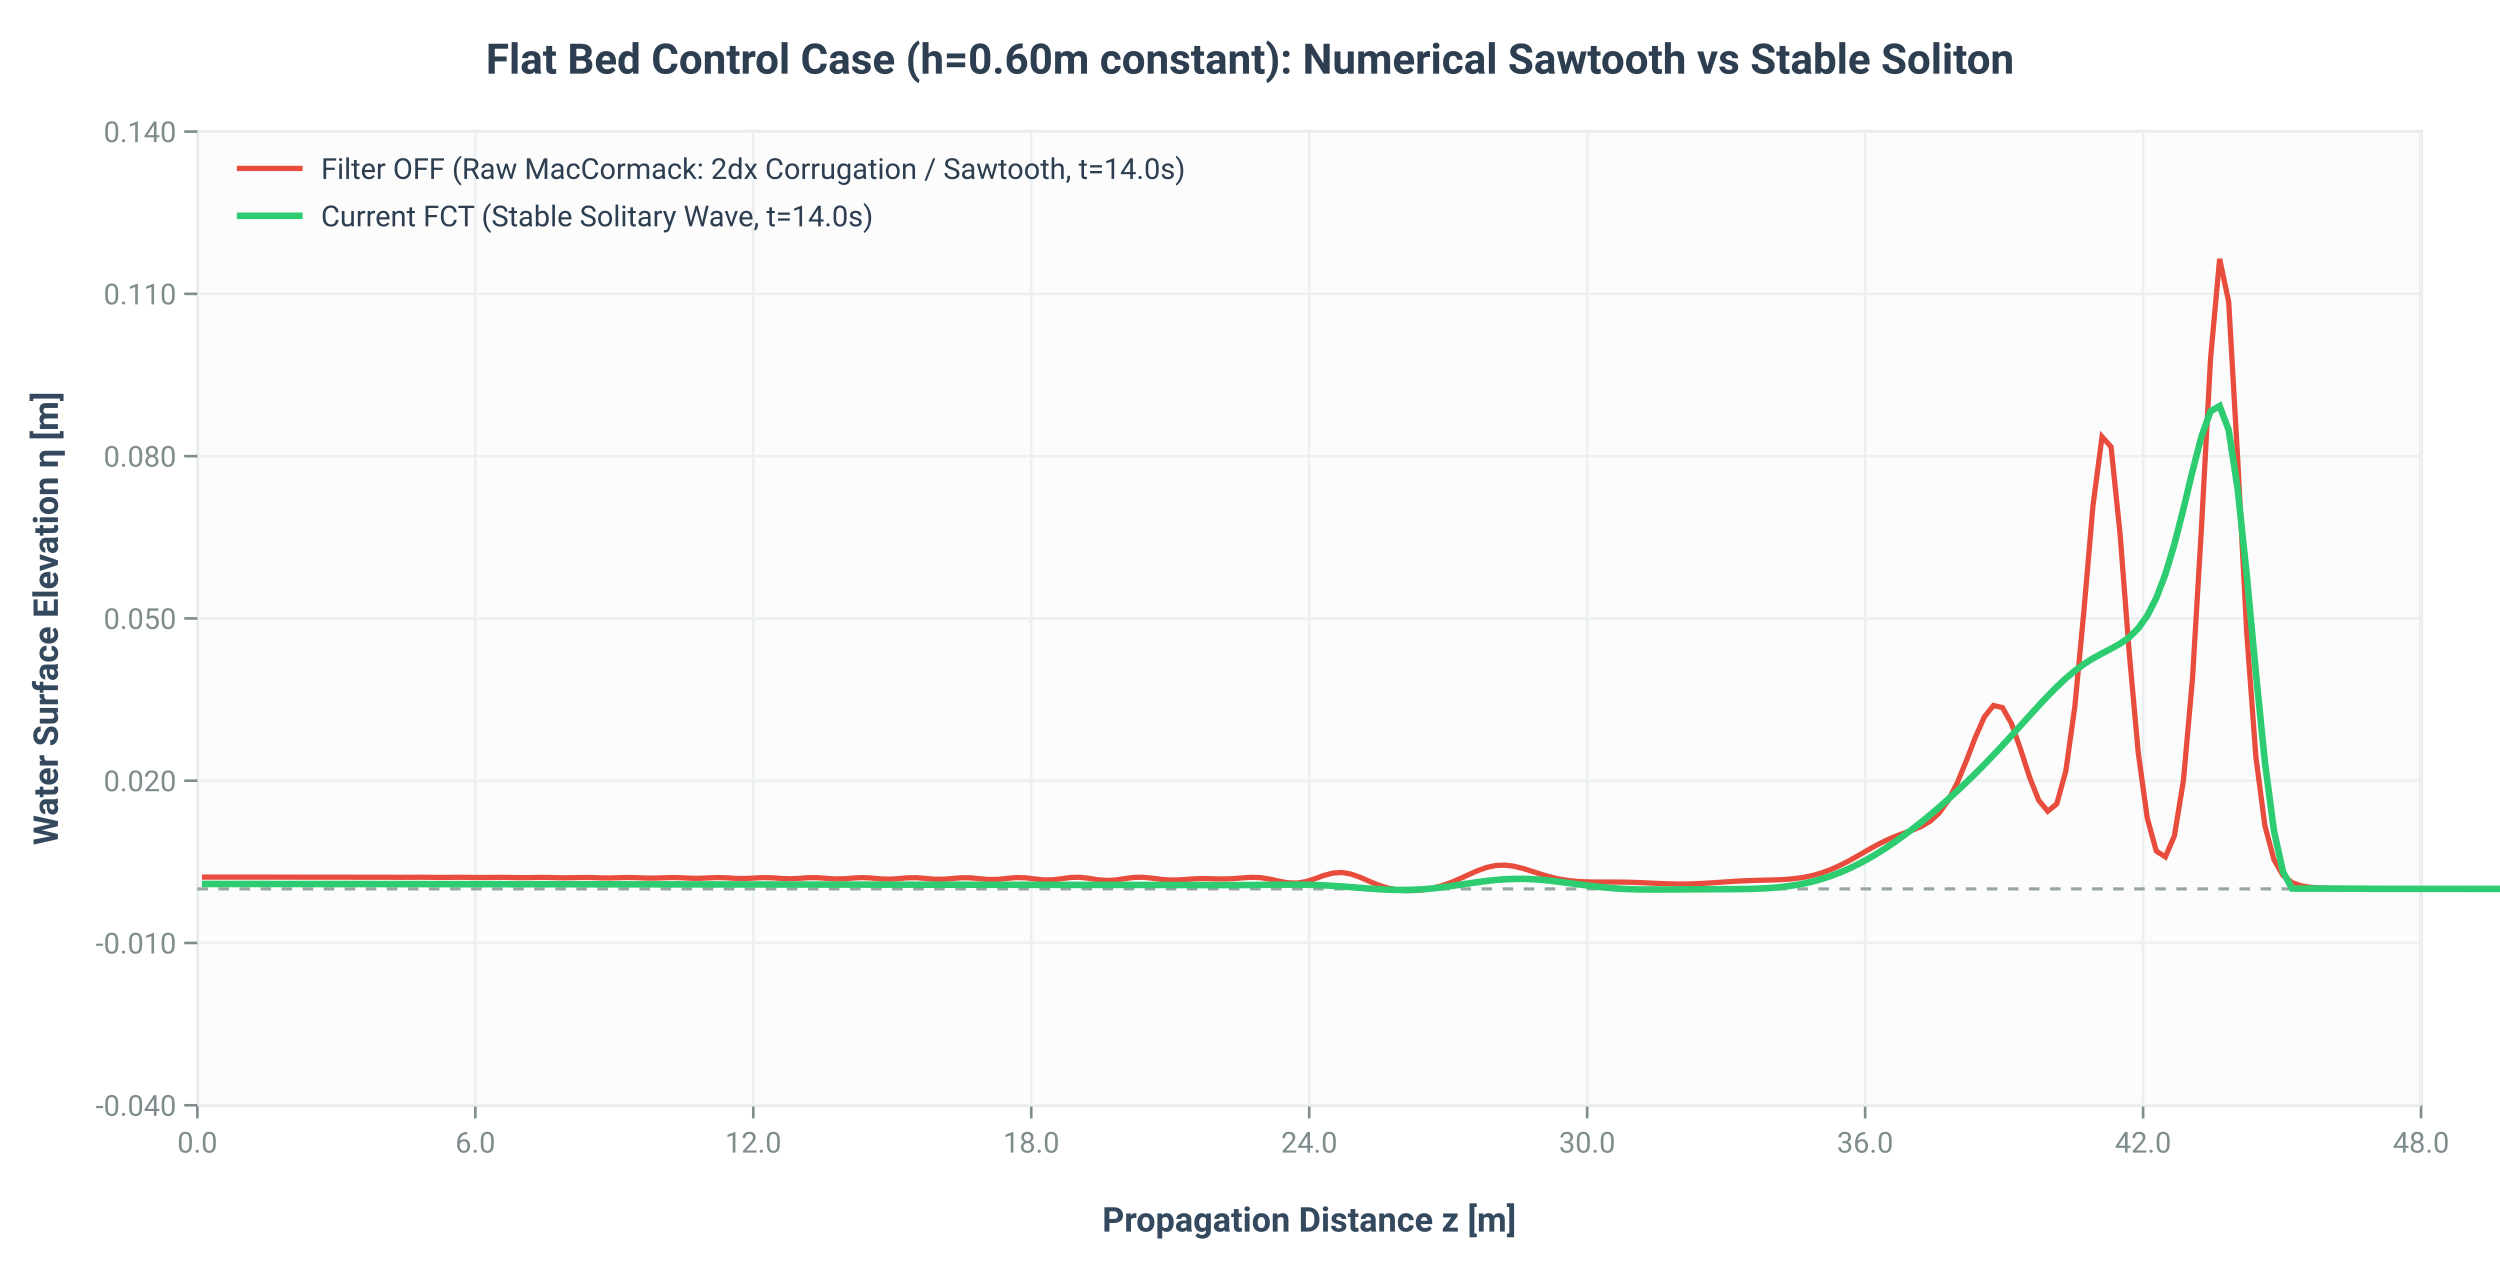
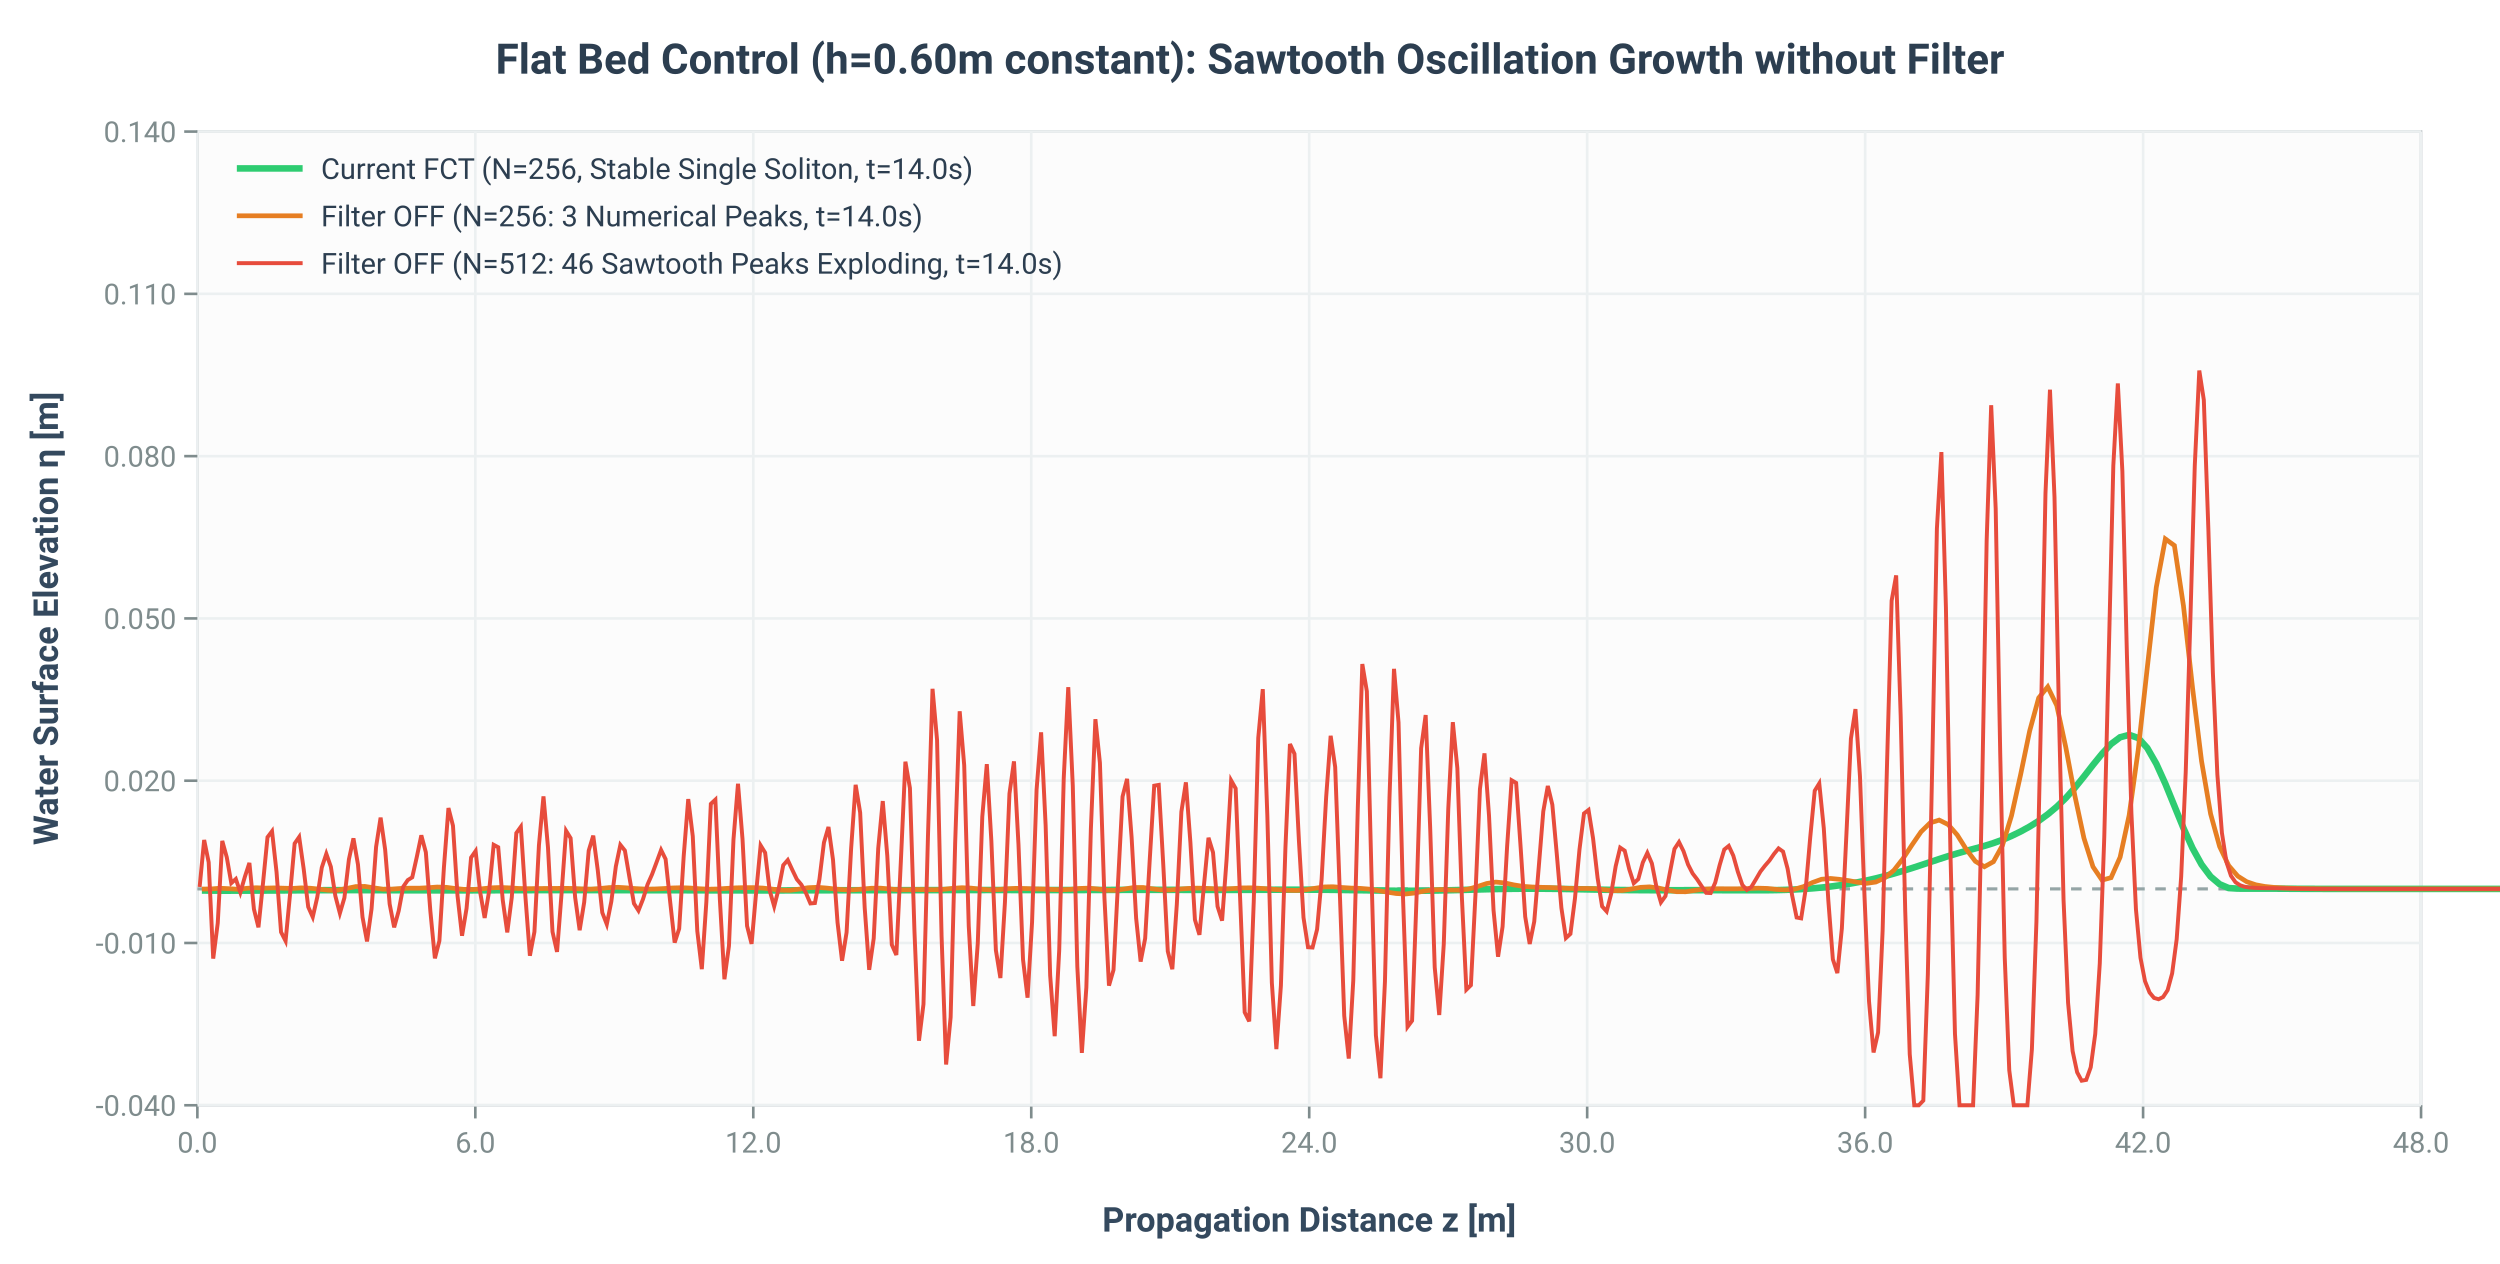
<svg xmlns="http://www.w3.org/2000/svg" viewBox="0 0 950 480" width="950" height="480" style="background-color: #ffffff; font-family: -apple-system, BlinkMacSystemFont, Segoe UI, Roboto, sans-serif;">
-   <text x="475.0" y="28" text-anchor="middle" font-size="16" font-weight="bold" fill="#2c3e50">Flat Bed Control Case (h=0.60m constant): Numerical Sawtooth vs Stable Soliton</text>
+   <text x="475.0" y="28" text-anchor="middle" font-size="16" font-weight="bold" fill="#2c3e50">Flat Bed Control (h=0.60m constant): Sawtooth Oscillation Growth without Filter</text>
  <rect x="75" y="50" width="845" height="370" fill="#fcfcfc" stroke="#bdc3c7" stroke-width="1" />
  <line x1="75.0" y1="50" x2="75.0" y2="420" stroke="#ecf0f1" stroke-width="1" />
  <line x1="75.0" y1="420" x2="75.0" y2="425" stroke="#7f8c8d" stroke-width="1" />
  <text x="75.0" y="438" text-anchor="middle" font-size="11" fill="#7f8c8d">0.0</text>
  <line x1="180.625" y1="50" x2="180.625" y2="420" stroke="#ecf0f1" stroke-width="1" />
  <line x1="180.625" y1="420" x2="180.625" y2="425" stroke="#7f8c8d" stroke-width="1" />
  <text x="180.625" y="438" text-anchor="middle" font-size="11" fill="#7f8c8d">6.0</text>
  <line x1="286.25" y1="50" x2="286.25" y2="420" stroke="#ecf0f1" stroke-width="1" />
  <line x1="286.25" y1="420" x2="286.25" y2="425" stroke="#7f8c8d" stroke-width="1" />
  <text x="286.25" y="438" text-anchor="middle" font-size="11" fill="#7f8c8d">12.0</text>
  <line x1="391.875" y1="50" x2="391.875" y2="420" stroke="#ecf0f1" stroke-width="1" />
  <line x1="391.875" y1="420" x2="391.875" y2="425" stroke="#7f8c8d" stroke-width="1" />
  <text x="391.875" y="438" text-anchor="middle" font-size="11" fill="#7f8c8d">18.0</text>
  <line x1="497.5" y1="50" x2="497.5" y2="420" stroke="#ecf0f1" stroke-width="1" />
  <line x1="497.5" y1="420" x2="497.5" y2="425" stroke="#7f8c8d" stroke-width="1" />
  <text x="497.5" y="438" text-anchor="middle" font-size="11" fill="#7f8c8d">24.0</text>
  <line x1="603.125" y1="50" x2="603.125" y2="420" stroke="#ecf0f1" stroke-width="1" />
  <line x1="603.125" y1="420" x2="603.125" y2="425" stroke="#7f8c8d" stroke-width="1" />
  <text x="603.125" y="438" text-anchor="middle" font-size="11" fill="#7f8c8d">30.0</text>
  <line x1="708.75" y1="50" x2="708.75" y2="420" stroke="#ecf0f1" stroke-width="1" />
  <line x1="708.75" y1="420" x2="708.75" y2="425" stroke="#7f8c8d" stroke-width="1" />
  <text x="708.75" y="438" text-anchor="middle" font-size="11" fill="#7f8c8d">36.0</text>
  <line x1="814.375" y1="50" x2="814.375" y2="420" stroke="#ecf0f1" stroke-width="1" />
  <line x1="814.375" y1="420" x2="814.375" y2="425" stroke="#7f8c8d" stroke-width="1" />
  <text x="814.375" y="438" text-anchor="middle" font-size="11" fill="#7f8c8d">42.0</text>
  <line x1="920.0" y1="50" x2="920.0" y2="420" stroke="#ecf0f1" stroke-width="1" />
  <line x1="920.0" y1="420" x2="920.0" y2="425" stroke="#7f8c8d" stroke-width="1" />
  <text x="920.0" y="438" text-anchor="middle" font-size="11" fill="#7f8c8d">48.0</text>
  <line x1="75" y1="420.0" x2="920" y2="420.0" stroke="#ecf0f1" stroke-width="1" />
  <line x1="70" y1="420.0" x2="75" y2="420.0" stroke="#7f8c8d" stroke-width="1" />
  <text x="67" y="424.0" text-anchor="end" font-size="11" fill="#7f8c8d">-0.040</text>
  <line x1="75" y1="358.333" x2="920" y2="358.333" stroke="#ecf0f1" stroke-width="1" />
  <line x1="70" y1="358.333" x2="75" y2="358.333" stroke="#7f8c8d" stroke-width="1" />
  <text x="67" y="362.333" text-anchor="end" font-size="11" fill="#7f8c8d">-0.010</text>
  <line x1="75" y1="296.667" x2="920" y2="296.667" stroke="#ecf0f1" stroke-width="1" />
  <line x1="70" y1="296.667" x2="75" y2="296.667" stroke="#7f8c8d" stroke-width="1" />
  <text x="67" y="300.667" text-anchor="end" font-size="11" fill="#7f8c8d">0.020</text>
  <line x1="75" y1="235.0" x2="920" y2="235.0" stroke="#ecf0f1" stroke-width="1" />
  <line x1="70" y1="235.0" x2="75" y2="235.0" stroke="#7f8c8d" stroke-width="1" />
  <text x="67" y="239.0" text-anchor="end" font-size="11" fill="#7f8c8d">0.050</text>
  <line x1="75" y1="173.333" x2="920" y2="173.333" stroke="#ecf0f1" stroke-width="1" />
  <line x1="70" y1="173.333" x2="75" y2="173.333" stroke="#7f8c8d" stroke-width="1" />
  <text x="67" y="177.333" text-anchor="end" font-size="11" fill="#7f8c8d">0.080</text>
  <line x1="75" y1="111.667" x2="920" y2="111.667" stroke="#ecf0f1" stroke-width="1" />
  <line x1="70" y1="111.667" x2="75" y2="111.667" stroke="#7f8c8d" stroke-width="1" />
  <text x="67" y="115.667" text-anchor="end" font-size="11" fill="#7f8c8d">0.110</text>
  <line x1="75" y1="50.0" x2="920" y2="50.0" stroke="#ecf0f1" stroke-width="1" />
  <line x1="70" y1="50.0" x2="75" y2="50.0" stroke="#7f8c8d" stroke-width="1" />
  <text x="67" y="54.0" text-anchor="end" font-size="11" fill="#7f8c8d">0.140</text>
  <text x="497.5" y="468" text-anchor="middle" font-size="13" font-weight="bold" fill="#34495e">Propagation Distance z [m]</text>
  <text x="22" y="235.0" text-anchor="middle" font-size="13" font-weight="bold" fill="#34495e" transform="rotate(-90 22 235.0)">Water Surface Elevation η [m]</text>
  <line x1="75" y1="337.778" x2="920" y2="337.778" stroke="#95a5a6" stroke-width="1.2" stroke-dasharray="4,4" />
-   <path d="M 76.72 333.30 L 80.16 333.30 L 83.60 333.30 L 87.03 333.29 L 90.47 333.30 L 93.91 333.30 L 97.35 333.30 L 100.79 333.30 L 104.23 333.31 L 107.66 333.31 L 111.10 333.31 L 114.54 333.31 L 117.98 333.32 L 121.42 333.33 L 124.86 333.33 L 128.29 333.32 L 131.73 333.33 L 135.17 333.34 L 138.61 333.36 L 142.05 333.34 L 145.49 333.34 L 148.92 333.36 L 152.36 333.39 L 155.80 333.37 L 159.24 333.35 L 162.68 333.37 L 166.12 333.42 L 169.55 333.41 L 172.99 333.38 L 176.43 333.38 L 179.87 333.44 L 183.31 333.46 L 186.75 333.43 L 190.18 333.39 L 193.62 333.44 L 197.06 333.50 L 200.50 333.50 L 203.94 333.43 L 207.38 333.42 L 210.81 333.50 L 214.25 333.57 L 217.69 333.52 L 221.13 333.44 L 224.57 333.46 L 228.00 333.59 L 231.44 333.63 L 234.88 333.54 L 238.32 333.44 L 241.76 333.51 L 245.20 333.66 L 248.63 333.69 L 252.07 333.56 L 255.51 333.46 L 258.95 333.55 L 262.39 333.73 L 265.83 333.76 L 269.26 333.60 L 272.70 333.47 L 276.14 333.57 L 279.58 333.79 L 283.02 333.85 L 286.46 333.67 L 289.89 333.49 L 293.33 333.56 L 296.77 333.81 L 300.21 333.94 L 303.65 333.78 L 307.09 333.53 L 310.52 333.52 L 313.96 333.77 L 317.40 334.01 L 320.84 333.94 L 324.28 333.65 L 327.72 333.49 L 331.15 333.65 L 334.59 333.97 L 338.03 334.09 L 341.47 333.88 L 344.91 333.57 L 348.35 333.53 L 351.78 333.81 L 355.22 334.11 L 358.66 334.12 L 362.10 333.82 L 365.54 333.53 L 368.98 333.59 L 372.41 333.94 L 375.85 334.23 L 379.29 334.16 L 382.73 333.79 L 386.17 333.48 L 389.61 333.56 L 393.04 333.98 L 396.48 334.36 L 399.92 334.34 L 403.36 333.92 L 406.80 333.45 L 410.24 333.36 L 413.67 333.74 L 417.11 334.29 L 420.55 334.58 L 423.99 334.39 L 427.43 333.87 L 430.87 333.42 L 434.30 333.36 L 437.74 333.70 L 441.18 334.16 L 444.62 334.42 L 448.06 334.36 L 451.50 334.11 L 454.93 333.90 L 458.37 333.87 L 461.81 333.97 L 465.25 334.02 L 468.69 333.88 L 472.13 333.59 L 475.56 333.38 L 479.00 333.51 L 482.44 334.05 L 485.88 334.82 L 489.32 335.45 L 492.76 335.58 L 496.19 335.03 L 499.63 333.93 L 503.07 332.68 L 506.51 331.76 L 509.95 331.55 L 513.39 332.14 L 516.82 333.36 L 520.26 334.86 L 523.70 336.29 L 527.14 337.40 L 530.58 338.11 L 534.01 338.41 L 537.45 338.39 L 540.89 338.08 L 544.33 337.50 L 547.77 336.62 L 551.21 335.42 L 554.64 333.96 L 558.08 332.37 L 561.52 330.85 L 564.96 329.62 L 568.40 328.89 L 571.84 328.74 L 575.27 329.16 L 578.71 330.00 L 582.15 331.09 L 585.59 332.21 L 589.03 333.22 L 592.47 334.02 L 595.90 334.58 L 599.34 334.93 L 602.78 335.10 L 606.22 335.17 L 609.66 335.17 L 613.10 335.18 L 616.53 335.20 L 619.97 335.28 L 623.41 335.40 L 626.85 335.55 L 630.29 335.71 L 633.73 335.84 L 637.16 335.92 L 640.60 335.92 L 644.04 335.83 L 647.48 335.67 L 650.92 335.45 L 654.36 335.21 L 657.79 334.98 L 661.23 334.78 L 664.67 334.63 L 668.11 334.52 L 671.55 334.44 L 674.99 334.35 L 678.42 334.18 L 681.86 333.88 L 685.30 333.41 L 688.74 332.70 L 692.18 331.72 L 695.62 330.46 L 699.05 328.93 L 702.49 327.17 L 705.93 325.24 L 709.37 323.25 L 712.81 321.32 L 716.25 319.56 L 719.68 318.03 L 723.12 316.72 L 726.56 315.51 L 730.00 314.10 L 733.44 312.07 L 736.88 308.92 L 740.31 304.15 L 743.75 297.49 L 747.19 289.16 L 750.63 280.18 L 754.07 272.40 L 757.51 268.08 L 760.94 268.89 L 764.38 274.99 L 767.82 284.72 L 771.26 295.38 L 774.70 304.09 L 778.14 308.28 L 781.57 305.49 L 785.01 293.01 L 788.45 268.40 L 791.89 232.11 L 795.33 192.20 L 798.77 165.97 L 802.20 169.80 L 805.64 203.04 L 809.08 247.71 L 812.52 285.94 L 815.96 310.87 L 819.39 323.39 L 822.83 325.62 L 826.27 317.62 L 829.71 296.57 L 833.15 257.80 L 836.59 200.01 L 840.02 136.15 L 843.46 98.36 L 846.90 114.67 L 850.34 174.78 L 853.78 240.71 L 857.22 287.52 L 860.65 313.72 L 864.09 326.64 L 867.53 332.65 L 870.97 335.37 L 874.41 336.60 L 877.85 337.17 L 881.28 337.43 L 884.72 337.57 L 888.16 337.64 L 891.60 337.68 L 895.04 337.70 L 898.48 337.72 L 901.91 337.74 L 905.35 337.75 L 908.79 337.75 L 912.23 337.76 L 915.67 337.76 L 919.11 337.77 L 922.54 337.77 L 925.98 337.77 L 929.42 337.77 L 932.86 337.77 L 936.30 337.77 L 939.74 337.77 L 943.17 337.78 L 946.61 337.78 L 950.05 337.78 L 953.49 337.78" fill="none" stroke="#e74c3c" stroke-width="2.0" />
-   <line x1="90" y1="64" x2="115" y2="64" stroke="#e74c3c" stroke-width="2.0" />
-   <text x="122" y="68" font-size="11" fill="#2c3e50">Filter OFF (Raw MacCormack: 2dx Corrugation / Sawtooth, t=14.0s)</text>
-   <path d="M 76.72 335.91 L 80.16 335.91 L 83.60 335.91 L 87.03 335.91 L 90.47 335.91 L 93.91 335.91 L 97.35 335.91 L 100.79 335.91 L 104.23 335.92 L 107.66 335.92 L 111.10 335.92 L 114.54 335.92 L 117.98 335.92 L 121.42 335.93 L 124.86 335.93 L 128.29 335.93 L 131.73 335.93 L 135.17 335.94 L 138.61 335.94 L 142.05 335.94 L 145.49 335.95 L 148.92 335.95 L 152.36 335.95 L 155.80 335.96 L 159.24 335.96 L 162.68 335.97 L 166.12 335.97 L 169.55 335.97 L 172.99 335.98 L 176.43 335.98 L 179.87 335.98 L 183.31 335.99 L 186.75 335.99 L 190.18 335.99 L 193.62 336.00 L 197.06 336.00 L 200.50 336.00 L 203.94 336.01 L 207.38 336.01 L 210.81 336.01 L 214.25 336.02 L 217.69 336.02 L 221.13 336.02 L 224.57 336.03 L 228.00 336.03 L 231.44 336.03 L 234.88 336.04 L 238.32 336.04 L 241.76 336.05 L 245.20 336.05 L 248.63 336.05 L 252.07 336.06 L 255.51 336.06 L 258.95 336.07 L 262.39 336.07 L 265.83 336.07 L 269.26 336.08 L 272.70 336.08 L 276.14 336.09 L 279.58 336.09 L 283.02 336.09 L 286.46 336.10 L 289.89 336.10 L 293.33 336.11 L 296.77 336.11 L 300.21 336.12 L 303.65 336.12 L 307.09 336.12 L 310.52 336.13 L 313.96 336.13 L 317.40 336.14 L 320.84 336.14 L 324.28 336.15 L 327.72 336.15 L 331.15 336.16 L 334.59 336.16 L 338.03 336.17 L 341.47 336.17 L 344.91 336.17 L 348.35 336.18 L 351.78 336.18 L 355.22 336.19 L 358.66 336.19 L 362.10 336.19 L 365.54 336.20 L 368.98 336.20 L 372.41 336.21 L 375.85 336.21 L 379.29 336.22 L 382.73 336.22 L 386.17 336.23 L 389.61 336.23 L 393.04 336.24 L 396.48 336.24 L 399.92 336.24 L 403.36 336.25 L 406.80 336.25 L 410.24 336.26 L 413.67 336.26 L 417.11 336.26 L 420.55 336.27 L 423.99 336.27 L 427.43 336.27 L 430.87 336.27 L 434.30 336.28 L 437.74 336.29 L 441.18 336.29 L 444.62 336.30 L 448.06 336.31 L 451.50 336.32 L 454.93 336.34 L 458.37 336.34 L 461.81 336.35 L 465.25 336.35 L 468.69 336.34 L 472.13 336.32 L 475.56 336.29 L 479.00 336.26 L 482.44 336.22 L 485.88 336.19 L 489.32 336.17 L 492.76 336.17 L 496.19 336.20 L 499.63 336.29 L 503.07 336.43 L 506.51 336.62 L 509.95 336.85 L 513.39 337.11 L 516.82 337.38 L 520.26 337.64 L 523.70 337.87 L 527.14 338.06 L 530.58 338.17 L 534.01 338.19 L 537.45 338.11 L 540.89 337.92 L 544.33 337.61 L 547.77 337.22 L 551.21 336.75 L 554.64 336.23 L 558.08 335.71 L 561.52 335.20 L 564.96 334.75 L 568.40 334.38 L 571.84 334.12 L 575.27 333.98 L 578.71 333.97 L 582.15 334.09 L 585.59 334.32 L 589.03 334.66 L 592.47 335.07 L 595.90 335.52 L 599.34 335.99 L 602.78 336.44 L 606.22 336.86 L 609.66 337.23 L 613.10 337.53 L 616.53 337.75 L 619.97 337.91 L 623.41 337.99 L 626.85 338.01 L 630.29 338.01 L 633.73 338.00 L 637.16 337.98 L 640.60 337.95 L 644.04 337.93 L 647.48 337.92 L 650.92 337.90 L 654.36 337.89 L 657.79 337.88 L 661.23 337.85 L 664.67 337.79 L 668.11 337.68 L 671.55 337.51 L 674.99 337.25 L 678.42 336.89 L 681.86 336.40 L 685.30 335.78 L 688.74 334.99 L 692.18 334.04 L 695.62 332.91 L 699.05 331.60 L 702.49 330.12 L 705.93 328.46 L 709.37 326.63 L 712.81 324.63 L 716.25 322.48 L 719.68 320.18 L 723.12 317.74 L 726.56 315.17 L 730.00 312.47 L 733.44 309.66 L 736.88 306.74 L 740.31 303.70 L 743.75 300.56 L 747.19 297.31 L 750.63 293.96 L 754.07 290.49 L 757.51 286.92 L 760.94 283.26 L 764.38 279.52 L 767.82 275.72 L 771.26 271.92 L 774.70 268.15 L 778.14 264.49 L 781.57 261.01 L 785.01 257.79 L 788.45 254.89 L 791.89 252.36 L 795.33 250.19 L 798.77 248.30 L 802.20 246.52 L 805.64 244.60 L 809.08 242.17 L 812.52 238.79 L 815.96 233.97 L 819.39 227.23 L 822.83 218.22 L 826.27 206.81 L 829.71 193.36 L 833.15 179.03 L 836.59 165.78 L 840.02 156.26 L 843.46 154.28 L 846.90 163.40 L 850.34 186.01 L 853.78 218.72 L 857.22 255.49 L 860.65 289.53 L 864.09 315.61 L 867.53 331.26 L 870.97 337.64 L 874.41 337.66 L 877.85 337.66 L 881.28 337.66 L 884.72 337.67 L 888.16 337.68 L 891.60 337.69 L 895.04 337.71 L 898.48 337.73 L 901.91 337.75 L 905.35 337.76 L 908.79 337.77 L 912.23 337.77 L 915.67 337.77 L 919.11 337.77 L 922.54 337.77 L 925.98 337.77 L 929.42 337.77 L 932.86 337.77 L 936.30 337.77 L 939.74 337.78 L 943.17 337.78 L 946.61 337.78 L 950.05 337.78 L 953.49 337.78" fill="none" stroke="#2ecc71" stroke-width="2.5" />
-   <line x1="90" y1="82" x2="115" y2="82" stroke="#2ecc71" stroke-width="2.5" />
-   <text x="122" y="86" font-size="11" fill="#2c3e50">Current FCT (Stable Solitary Wave, t=14.0s)</text>
+   <path d="M 76.72 338.39 L 80.16 338.43 L 83.60 338.46 L 87.03 338.46 L 90.47 338.45 L 93.91 338.44 L 97.35 338.42 L 100.79 338.41 L 104.23 338.39 L 107.66 338.36 L 111.10 338.34 L 114.54 338.32 L 117.98 338.30 L 121.42 338.28 L 124.86 338.26 L 128.29 338.26 L 131.73 338.25 L 135.17 338.25 L 138.61 338.26 L 142.05 338.26 L 145.49 338.28 L 148.92 338.29 L 152.36 338.30 L 155.80 338.32 L 159.24 338.33 L 162.68 338.33 L 166.12 338.34 L 169.55 338.34 L 172.99 338.34 L 176.43 338.34 L 179.87 338.33 L 183.31 338.32 L 186.75 338.31 L 190.18 338.30 L 193.62 338.28 L 197.06 338.27 L 200.50 338.26 L 203.94 338.25 L 207.38 338.24 L 210.81 338.23 L 214.25 338.23 L 217.69 338.24 L 221.13 338.24 L 224.57 338.25 L 228.00 338.25 L 231.44 338.26 L 234.88 338.27 L 238.32 338.27 L 241.76 338.27 L 245.20 338.28 L 248.63 338.28 L 252.07 338.29 L 255.51 338.29 L 258.95 338.30 L 262.39 338.31 L 265.83 338.32 L 269.26 338.33 L 272.70 338.34 L 276.14 338.35 L 279.58 338.35 L 283.02 338.36 L 286.46 338.37 L 289.89 338.37 L 293.33 338.37 L 296.77 338.36 L 300.21 338.35 L 303.65 338.34 L 307.09 338.33 L 310.52 338.32 L 313.96 338.31 L 317.40 338.30 L 320.84 338.29 L 324.28 338.29 L 327.72 338.28 L 331.15 338.27 L 334.59 338.27 L 338.03 338.26 L 341.47 338.26 L 344.91 338.26 L 348.35 338.25 L 351.78 338.24 L 355.22 338.24 L 358.66 338.23 L 362.10 338.22 L 365.54 338.22 L 368.98 338.21 L 372.41 338.21 L 375.85 338.20 L 379.29 338.20 L 382.73 338.20 L 386.17 338.21 L 389.61 338.21 L 393.04 338.21 L 396.48 338.22 L 399.92 338.22 L 403.36 338.22 L 406.80 338.21 L 410.24 338.21 L 413.67 338.20 L 417.11 338.19 L 420.55 338.18 L 423.99 338.16 L 427.43 338.15 L 430.87 338.14 L 434.30 338.14 L 437.74 338.13 L 441.18 338.14 L 444.62 338.14 L 448.06 338.15 L 451.50 338.16 L 454.93 338.17 L 458.37 338.17 L 461.81 338.17 L 465.25 338.17 L 468.69 338.17 L 472.13 338.15 L 475.56 338.14 L 479.00 338.12 L 482.44 338.10 L 485.88 338.09 L 489.32 338.08 L 492.76 338.07 L 496.19 338.07 L 499.63 338.09 L 503.07 338.11 L 506.51 338.14 L 509.95 338.19 L 513.39 338.24 L 516.82 338.29 L 520.26 338.34 L 523.70 338.40 L 527.14 338.44 L 530.58 338.48 L 534.01 338.49 L 537.45 338.49 L 540.89 338.47 L 544.33 338.43 L 547.77 338.36 L 551.21 338.29 L 554.64 338.20 L 558.08 338.11 L 561.52 338.01 L 564.96 337.92 L 568.40 337.84 L 571.84 337.78 L 575.27 337.74 L 578.71 337.71 L 582.15 337.70 L 585.59 337.71 L 589.03 337.74 L 592.47 337.78 L 595.90 337.84 L 599.34 337.90 L 602.78 337.97 L 606.22 338.04 L 609.66 338.10 L 613.10 338.16 L 616.53 338.21 L 619.97 338.24 L 623.41 338.26 L 626.85 338.28 L 630.29 338.28 L 633.73 338.28 L 637.16 338.28 L 640.60 338.27 L 644.04 338.27 L 647.48 338.27 L 650.92 338.27 L 654.36 338.28 L 657.79 338.29 L 661.23 338.29 L 664.67 338.30 L 668.11 338.30 L 671.55 338.29 L 674.99 338.24 L 678.42 338.15 L 681.86 338.01 L 685.30 337.82 L 688.74 337.58 L 692.18 337.27 L 695.62 336.88 L 699.05 336.42 L 702.49 335.88 L 705.93 335.26 L 709.37 334.57 L 712.81 333.78 L 716.25 332.91 L 719.68 331.96 L 723.12 330.94 L 726.56 329.87 L 730.00 328.74 L 733.44 327.60 L 736.88 326.45 L 740.31 325.34 L 743.75 324.30 L 747.19 323.33 L 750.63 322.40 L 754.07 321.45 L 757.51 320.37 L 760.94 319.12 L 764.38 317.66 L 767.82 315.99 L 771.26 314.10 L 774.70 311.95 L 778.14 309.44 L 781.57 306.57 L 785.01 303.24 L 788.45 299.36 L 791.89 295.09 L 795.33 290.67 L 798.77 286.43 L 802.20 282.73 L 805.64 280.16 L 809.08 279.25 L 812.52 280.44 L 815.96 284.24 L 819.39 290.23 L 822.83 297.82 L 826.27 306.26 L 829.71 314.68 L 833.15 322.29 L 836.59 328.52 L 840.02 333.09 L 843.46 336.00 L 846.90 337.46 L 850.34 337.67 L 853.78 337.68 L 857.22 337.68 L 860.65 337.68 L 864.09 337.69 L 867.53 337.71 L 870.97 337.73 L 874.41 337.75 L 877.85 337.76 L 881.28 337.77 L 884.72 337.78 L 888.16 337.78 L 891.60 337.78 L 895.04 337.78 L 898.48 337.78 L 901.91 337.78 L 905.35 337.78 L 908.79 337.78 L 912.23 337.78 L 915.67 337.78 L 919.11 337.78 L 922.54 337.78 L 925.98 337.78 L 929.42 337.78 L 932.86 337.78 L 936.30 337.78 L 939.74 337.78 L 943.17 337.78 L 946.61 337.78 L 950.05 337.78 L 953.49 337.78" fill="none" stroke="#2ecc71" stroke-width="2.5" />
+   <line x1="90" y1="64" x2="115" y2="64" stroke="#2ecc71" stroke-width="2.5" />
+   <text x="122" y="68" font-size="11" fill="#2c3e50">Current FCT (N=256, Stable Single Soliton, t=14.0s)</text>
+   <path d="M 76.72 337.84 L 80.16 337.80 L 83.60 337.53 L 87.03 337.70 L 90.47 337.94 L 93.91 337.54 L 97.35 337.34 L 100.79 337.49 L 104.23 337.40 L 107.66 337.51 L 111.10 337.60 L 114.54 337.39 L 117.98 337.53 L 121.42 337.90 L 124.86 338.29 L 128.29 338.28 L 131.73 337.62 L 135.17 336.90 L 138.61 336.83 L 142.05 337.38 L 145.49 337.90 L 148.92 337.87 L 152.36 337.60 L 155.80 337.50 L 159.24 337.51 L 162.68 337.33 L 166.12 337.08 L 169.55 337.18 L 172.99 337.63 L 176.43 337.98 L 179.87 338.02 L 183.31 337.72 L 186.75 337.37 L 190.18 337.25 L 193.62 337.39 L 197.06 337.62 L 200.50 337.72 L 203.94 337.67 L 207.38 337.63 L 210.81 337.61 L 214.25 337.56 L 217.69 337.62 L 221.13 337.81 L 224.57 337.89 L 228.00 337.64 L 231.44 337.28 L 234.88 337.18 L 238.32 337.40 L 241.76 337.70 L 245.20 337.86 L 248.63 337.84 L 252.07 337.67 L 255.51 337.43 L 258.95 337.33 L 262.39 337.46 L 265.83 337.73 L 269.26 337.89 L 272.70 337.82 L 276.14 337.59 L 279.58 337.39 L 283.02 337.29 L 286.46 337.31 L 289.89 337.47 L 293.33 337.85 L 296.77 338.26 L 300.21 338.32 L 303.65 337.87 L 307.09 337.33 L 310.52 337.18 L 313.96 337.45 L 317.40 337.83 L 320.84 338.11 L 324.28 338.13 L 327.72 337.86 L 331.15 337.53 L 334.59 337.50 L 338.03 337.81 L 341.47 338.11 L 344.91 338.12 L 348.35 338.02 L 351.78 338.04 L 355.22 338.11 L 358.66 337.94 L 362.10 337.56 L 365.54 337.33 L 368.98 337.48 L 372.41 337.88 L 375.85 338.14 L 379.29 338.05 L 382.73 337.74 L 386.17 337.57 L 389.61 337.65 L 393.04 337.78 L 396.48 337.86 L 399.92 337.99 L 403.36 338.12 L 406.80 337.96 L 410.24 337.61 L 413.67 337.50 L 417.11 337.83 L 420.55 338.26 L 423.99 338.30 L 427.43 337.80 L 430.87 337.25 L 434.30 337.24 L 437.74 337.73 L 441.18 338.17 L 444.62 338.18 L 448.06 337.89 L 451.50 337.61 L 454.93 337.49 L 458.37 337.58 L 461.81 337.78 L 465.25 337.85 L 468.69 337.66 L 472.13 337.41 L 475.56 337.37 L 479.00 337.58 L 482.44 337.84 L 485.88 338.09 L 489.32 338.30 L 492.76 338.37 L 496.19 338.12 L 499.63 337.56 L 503.07 337.04 L 506.51 336.96 L 509.95 337.25 L 513.39 337.47 L 516.82 337.58 L 520.26 337.86 L 523.70 338.41 L 527.14 339.02 L 530.58 339.54 L 534.01 339.72 L 537.45 339.36 L 540.89 338.66 L 544.33 338.15 L 547.77 338.04 L 551.21 338.21 L 554.64 338.27 L 558.08 337.85 L 561.52 336.85 L 564.96 335.73 L 568.40 335.19 L 571.84 335.52 L 575.27 336.26 L 578.71 336.81 L 582.15 337.06 L 585.59 337.18 L 589.03 337.26 L 592.47 337.44 L 595.90 337.59 L 599.34 337.65 L 602.78 337.61 L 606.22 337.72 L 609.66 338.08 L 613.10 338.45 L 616.53 338.38 L 619.97 337.83 L 623.41 337.19 L 626.85 337.01 L 630.29 337.47 L 633.73 338.27 L 637.16 338.85 L 640.60 338.86 L 644.04 338.34 L 647.48 337.88 L 650.92 337.73 L 654.36 337.74 L 657.79 337.76 L 661.23 337.74 L 664.67 337.63 L 668.11 337.51 L 671.55 337.60 L 674.99 337.97 L 678.42 338.18 L 681.86 337.92 L 685.30 336.92 L 688.74 335.36 L 692.18 334.12 L 695.62 333.81 L 699.05 334.15 L 702.49 334.64 L 705.93 335.27 L 709.37 335.67 L 712.81 335.17 L 716.25 333.56 L 719.68 330.69 L 723.12 326.30 L 726.56 321.06 L 730.00 316.07 L 733.44 312.70 L 736.88 311.63 L 740.31 313.33 L 743.75 317.28 L 747.19 322.75 L 750.63 327.29 L 754.07 329.36 L 757.51 327.44 L 760.94 321.23 L 764.38 309.93 L 767.82 294.43 L 771.26 277.81 L 774.70 265.20 L 778.14 261.00 L 781.57 268.08 L 785.01 284.02 L 788.45 302.40 L 791.89 318.47 L 795.33 329.36 L 798.77 334.44 L 802.20 333.52 L 805.64 325.74 L 809.08 309.80 L 812.52 285.02 L 815.96 253.78 L 819.39 223.17 L 822.83 204.79 L 826.27 207.30 L 829.71 230.19 L 833.15 261.25 L 836.59 289.22 L 840.02 309.24 L 843.46 321.69 L 846.90 328.93 L 850.34 332.91 L 853.78 335.07 L 857.22 336.23 L 860.65 336.86 L 864.09 337.21 L 867.53 337.42 L 870.97 337.55 L 874.41 337.64 L 877.85 337.70 L 881.28 337.74 L 884.72 337.76 L 888.16 337.77 L 891.60 337.78 L 895.04 337.78 L 898.48 337.78 L 901.91 337.78 L 905.35 337.78 L 908.79 337.78 L 912.23 337.78 L 915.67 337.78 L 919.11 337.78 L 922.54 337.78 L 925.98 337.78 L 929.42 337.78 L 932.86 337.78 L 936.30 337.78 L 939.74 337.78 L 943.17 337.78 L 946.61 337.78 L 950.05 337.78 L 953.49 337.78" fill="none" stroke="#e67e22" stroke-width="1.8" />
+   <line x1="90" y1="82" x2="115" y2="82" stroke="#e67e22" stroke-width="1.8" />
+   <text x="122" y="86" font-size="11" fill="#2c3e50">Filter OFF (N=256: 3 Numerical Peaks, t=14.0s)</text>
+   <path d="M 75.86 337.04 L 77.58 319.19 L 79.30 327.69 L 81.02 364.27 L 82.74 350.79 L 84.46 319.54 L 86.17 325.76 L 87.89 335.59 L 89.61 334.02 L 91.33 339.14 L 93.05 333.18 L 94.77 327.91 L 96.49 345.46 L 98.21 352.38 L 99.93 335.72 L 101.65 318.14 L 103.37 315.87 L 105.09 331.44 L 106.80 354.20 L 108.52 357.57 L 110.24 339.56 L 111.96 320.54 L 113.68 318.05 L 115.40 330.19 L 117.12 344.63 L 118.84 348.48 L 120.56 340.93 L 122.28 329.67 L 124.00 324.44 L 125.72 329.36 L 127.43 340.46 L 129.15 347.04 L 130.87 341.18 L 132.59 326.53 L 134.31 318.57 L 136.03 328.55 L 137.75 348.48 L 139.47 357.74 L 141.19 345.38 L 142.91 321.83 L 144.63 310.69 L 146.35 322.82 L 148.06 343.51 L 149.78 352.39 L 151.50 346.15 L 153.22 336.97 L 154.94 334.45 L 156.66 333.37 L 158.38 325.66 L 160.10 317.42 L 161.82 323.87 L 163.54 346.29 L 165.26 364.17 L 166.97 357.52 L 168.69 329.59 L 170.41 307.06 L 172.13 313.77 L 173.85 340.33 L 175.57 355.58 L 177.29 345.22 L 179.01 325.87 L 180.73 323.40 L 182.45 338.93 L 184.17 348.82 L 185.89 338.43 L 187.60 321.03 L 189.32 321.95 L 191.04 342.03 L 192.76 354.31 L 194.48 340.94 L 196.20 316.56 L 197.92 314.16 L 199.64 340.51 L 201.36 363.18 L 203.08 354.10 L 204.80 321.14 L 206.52 302.62 L 208.23 321.97 L 209.95 354.06 L 211.67 361.71 L 213.39 339.58 L 215.11 315.70 L 216.83 318.50 L 218.55 340.99 L 220.27 353.48 L 221.99 342.86 L 223.71 323.25 L 225.43 317.55 L 227.15 330.69 L 228.86 346.77 L 230.58 351.23 L 232.30 342.59 L 234.02 329.24 L 235.74 321.04 L 237.46 323.21 L 239.18 333.37 L 240.90 343.33 L 242.62 346.03 L 244.34 341.68 L 246.06 336.13 L 247.78 332.25 L 249.49 327.67 L 251.21 322.98 L 252.93 326.47 L 254.65 342.56 L 256.37 358.20 L 258.09 352.91 L 259.81 325.28 L 261.53 303.65 L 263.25 317.77 L 264.97 353.81 L 266.69 368.28 L 268.41 342.77 L 270.12 305.47 L 271.84 303.87 L 273.56 342.01 L 275.28 372.12 L 277.00 359.44 L 278.72 319.02 L 280.44 297.82 L 282.16 318.97 L 283.88 351.84 L 285.60 358.67 L 287.32 339.25 L 289.04 321.25 L 290.75 324.03 L 292.47 338.34 L 294.19 344.42 L 295.91 337.69 L 297.63 328.78 L 299.35 326.82 L 301.07 330.54 L 302.79 334.12 L 304.51 336.17 L 306.23 339.27 L 307.95 343.31 L 309.66 343.15 L 311.38 334.16 L 313.10 320.17 L 314.82 314.25 L 316.54 326.72 L 318.26 350.52 L 319.98 365.08 L 321.70 354.32 L 323.42 322.55 L 325.14 298.23 L 326.86 308.81 L 328.58 344.89 L 330.29 368.53 L 332.01 356.60 L 333.73 322.34 L 335.45 304.41 L 337.17 325.22 L 338.89 359.00 L 340.61 362.89 L 342.33 327.19 L 344.05 289.44 L 345.77 299.48 L 347.49 353.80 L 349.21 395.49 L 350.92 381.60 L 352.64 317.30 L 354.36 261.75 L 356.08 281.19 L 357.80 355.78 L 359.52 404.52 L 361.24 386.55 L 362.96 320.39 L 364.68 270.28 L 366.40 290.86 L 368.12 351.85 L 369.84 382.29 L 371.55 358.46 L 373.27 310.33 L 374.99 290.38 L 376.71 319.48 L 378.43 361.05 L 380.15 371.65 L 381.87 342.98 L 383.59 301.61 L 385.31 289.32 L 387.03 321.12 L 388.75 364.66 L 390.47 379.12 L 392.18 350.50 L 393.90 300.08 L 395.62 278.28 L 397.34 313.66 L 399.06 370.62 L 400.78 393.76 L 402.50 361.08 L 404.22 295.69 L 405.94 261.12 L 407.66 298.67 L 409.38 367.28 L 411.10 400.10 L 412.81 375.23 L 414.53 315.10 L 416.25 273.29 L 417.97 289.91 L 419.69 341.28 L 421.41 374.54 L 423.13 368.58 L 424.85 335.41 L 426.57 302.71 L 428.29 295.97 L 430.01 318.19 L 431.73 348.92 L 433.44 365.41 L 435.16 356.60 L 436.88 327.05 L 438.60 298.57 L 440.32 298.26 L 442.04 328.57 L 443.76 361.49 L 445.48 368.30 L 447.20 343.51 L 448.92 308.50 L 450.64 297.29 L 452.35 320.12 L 454.07 349.50 L 455.79 355.23 L 457.51 336.35 L 459.23 318.35 L 460.95 323.95 L 462.67 344.45 L 464.39 349.85 L 466.11 326.47 L 467.83 296.56 L 469.55 299.61 L 471.27 341.95 L 472.98 384.67 L 474.70 388.12 L 476.42 342.73 L 478.14 280.38 L 479.86 261.87 L 481.58 309.74 L 483.30 373.41 L 485.02 398.66 L 486.74 374.54 L 488.46 322.18 L 490.18 282.73 L 491.90 286.46 L 493.61 319.81 L 495.33 348.67 L 497.05 359.95 L 498.77 360.06 L 500.49 353.18 L 502.21 334.14 L 503.93 303.03 L 505.65 279.60 L 507.37 291.48 L 509.09 338.22 L 510.81 386.02 L 512.53 402.26 L 514.24 372.66 L 515.96 307.10 L 517.68 252.34 L 519.40 262.69 L 521.12 330.62 L 522.84 393.45 L 524.56 409.73 L 526.28 373.00 L 528.00 303.21 L 529.72 254.16 L 531.44 274.61 L 533.16 341.50 L 534.87 390.19 L 536.59 387.87 L 538.31 340.36 L 540.03 284.36 L 541.75 271.72 L 543.47 314.69 L 545.19 367.59 L 546.91 385.70 L 548.63 358.81 L 550.35 307.24 L 552.07 274.42 L 553.79 291.89 L 555.50 340.74 L 557.22 376.07 L 558.94 374.38 L 560.66 340.32 L 562.38 299.79 L 564.10 286.28 L 565.82 309.89 L 567.54 345.86 L 569.26 363.56 L 570.98 352.12 L 572.70 321.69 L 574.42 296.50 L 576.13 297.50 L 577.85 322.12 L 579.57 348.30 L 581.29 358.71 L 583.01 350.19 L 584.73 329.44 L 586.45 308.29 L 588.17 298.67 L 589.89 305.80 L 591.61 324.92 L 593.33 345.01 L 595.04 356.46 L 596.76 354.87 L 598.48 341.44 L 600.20 322.86 L 601.92 309.11 L 603.64 307.79 L 605.36 318.55 L 607.08 333.58 L 608.80 344.42 L 610.52 346.34 L 612.24 339.65 L 613.96 329.17 L 615.67 322.10 L 617.39 323.27 L 619.11 330.30 L 620.83 335.64 L 622.55 334.06 L 624.27 327.75 L 625.99 324.09 L 627.71 328.09 L 629.43 336.97 L 631.15 342.89 L 632.87 340.50 L 634.59 331.42 L 636.30 322.60 L 638.02 319.99 L 639.74 323.48 L 641.46 328.52 L 643.18 331.89 L 644.90 334.14 L 646.62 336.75 L 648.34 339.27 L 650.06 339.36 L 651.78 335.39 L 653.50 328.63 L 655.22 322.83 L 656.93 321.45 L 658.65 325.15 L 660.37 331.25 L 662.09 336.27 L 663.81 338.18 L 665.53 337.01 L 667.25 334.13 L 668.97 331.18 L 670.69 328.97 L 672.41 326.98 L 674.13 324.49 L 675.85 322.39 L 677.56 323.61 L 679.28 330.07 L 681.00 340.20 L 682.72 348.65 L 684.44 348.98 L 686.16 337.89 L 687.88 318.27 L 689.60 300.48 L 691.32 297.69 L 693.04 314.74 L 694.76 342.11 L 696.48 364.52 L 698.19 369.77 L 699.91 352.77 L 701.63 317.14 L 703.35 280.66 L 705.07 269.46 L 706.79 295.03 L 708.51 340.68 L 710.23 380.53 L 711.95 399.94 L 713.67 392.35 L 715.39 353.75 L 717.11 288.91 L 718.82 228.25 L 720.54 218.65 L 722.26 272.10 L 723.98 346.03 L 725.70 400.60 L 727.42 420.00 L 729.14 420.00 L 730.86 418.20 L 732.58 370.18 L 734.30 288.16 L 736.02 200.90 L 737.73 171.79 L 739.45 230.88 L 741.17 324.25 L 742.89 392.92 L 744.61 420.00 L 746.33 420.00 L 748.05 420.00 L 749.77 420.00 L 751.49 378.14 L 753.21 299.76 L 754.93 205.42 L 756.65 153.98 L 758.36 193.25 L 760.08 286.15 L 761.80 363.84 L 763.52 406.72 L 765.24 420.00 L 766.96 420.00 L 768.68 420.00 L 770.40 420.00 L 772.12 398.72 L 773.84 350.29 L 775.56 272.85 L 777.28 187.48 L 778.99 148.08 L 780.71 188.98 L 782.43 272.73 L 784.15 342.05 L 785.87 381.06 L 787.59 399.41 L 789.31 407.47 L 791.03 410.67 L 792.75 410.36 L 794.47 405.59 L 796.19 392.89 L 797.91 366.23 L 799.62 318.21 L 801.34 248.39 L 803.06 176.94 L 804.78 145.70 L 806.50 179.07 L 808.22 248.51 L 809.94 309.16 L 811.66 345.56 L 813.38 363.94 L 815.10 372.84 L 816.82 377.14 L 818.54 379.21 L 820.25 379.71 L 821.97 378.87 L 823.69 376.26 L 825.41 369.90 L 827.13 356.96 L 828.85 333.05 L 830.57 293.46 L 832.29 237.35 L 834.01 177.06 L 835.73 140.80 L 837.45 151.97 L 839.17 200.90 L 840.88 255.35 L 842.60 294.34 L 844.32 316.42 L 846.04 327.54 L 847.76 332.79 L 849.48 335.24 L 851.20 336.39 L 852.92 336.95 L 854.64 337.23 L 856.36 337.37 L 858.08 337.44 L 859.80 337.48 L 861.51 337.50 L 863.23 337.51 L 864.95 337.53 L 866.67 337.55 L 868.39 337.58 L 870.11 337.62 L 871.83 337.65 L 873.55 337.69 L 875.27 337.72 L 876.99 337.74 L 878.71 337.76 L 880.43 337.77 L 882.14 337.78 L 883.86 337.78 L 885.58 337.78 L 887.30 337.78 L 889.02 337.78 L 890.74 337.78 L 892.46 337.78 L 894.18 337.78 L 895.90 337.78 L 897.62 337.78 L 899.34 337.78 L 901.05 337.78 L 902.77 337.78 L 904.49 337.78 L 906.21 337.78 L 907.93 337.78 L 909.65 337.78 L 911.37 337.78 L 913.09 337.78 L 914.81 337.78 L 916.53 337.78 L 918.25 337.78 L 919.97 337.78 L 921.68 337.78 L 923.40 337.78 L 925.12 337.78 L 926.84 337.78 L 928.56 337.78 L 930.28 337.78 L 932.00 337.78 L 933.72 337.78 L 935.44 337.78 L 937.16 337.78 L 938.88 337.78 L 940.60 337.78 L 942.31 337.78 L 944.03 337.78 L 945.75 337.78 L 947.47 337.78 L 949.19 337.78 L 950.91 337.78 L 952.63 337.78 L 954.35 337.78" fill="none" stroke="#e74c3c" stroke-width="1.5" />
+   <line x1="90" y1="100" x2="115" y2="100" stroke="#e74c3c" stroke-width="1.5" />
+   <text x="122" y="104" font-size="11" fill="#2c3e50">Filter OFF (N=512: 46 Sawtooth Peaks Exploding, t=14.0s)</text>
</svg>
